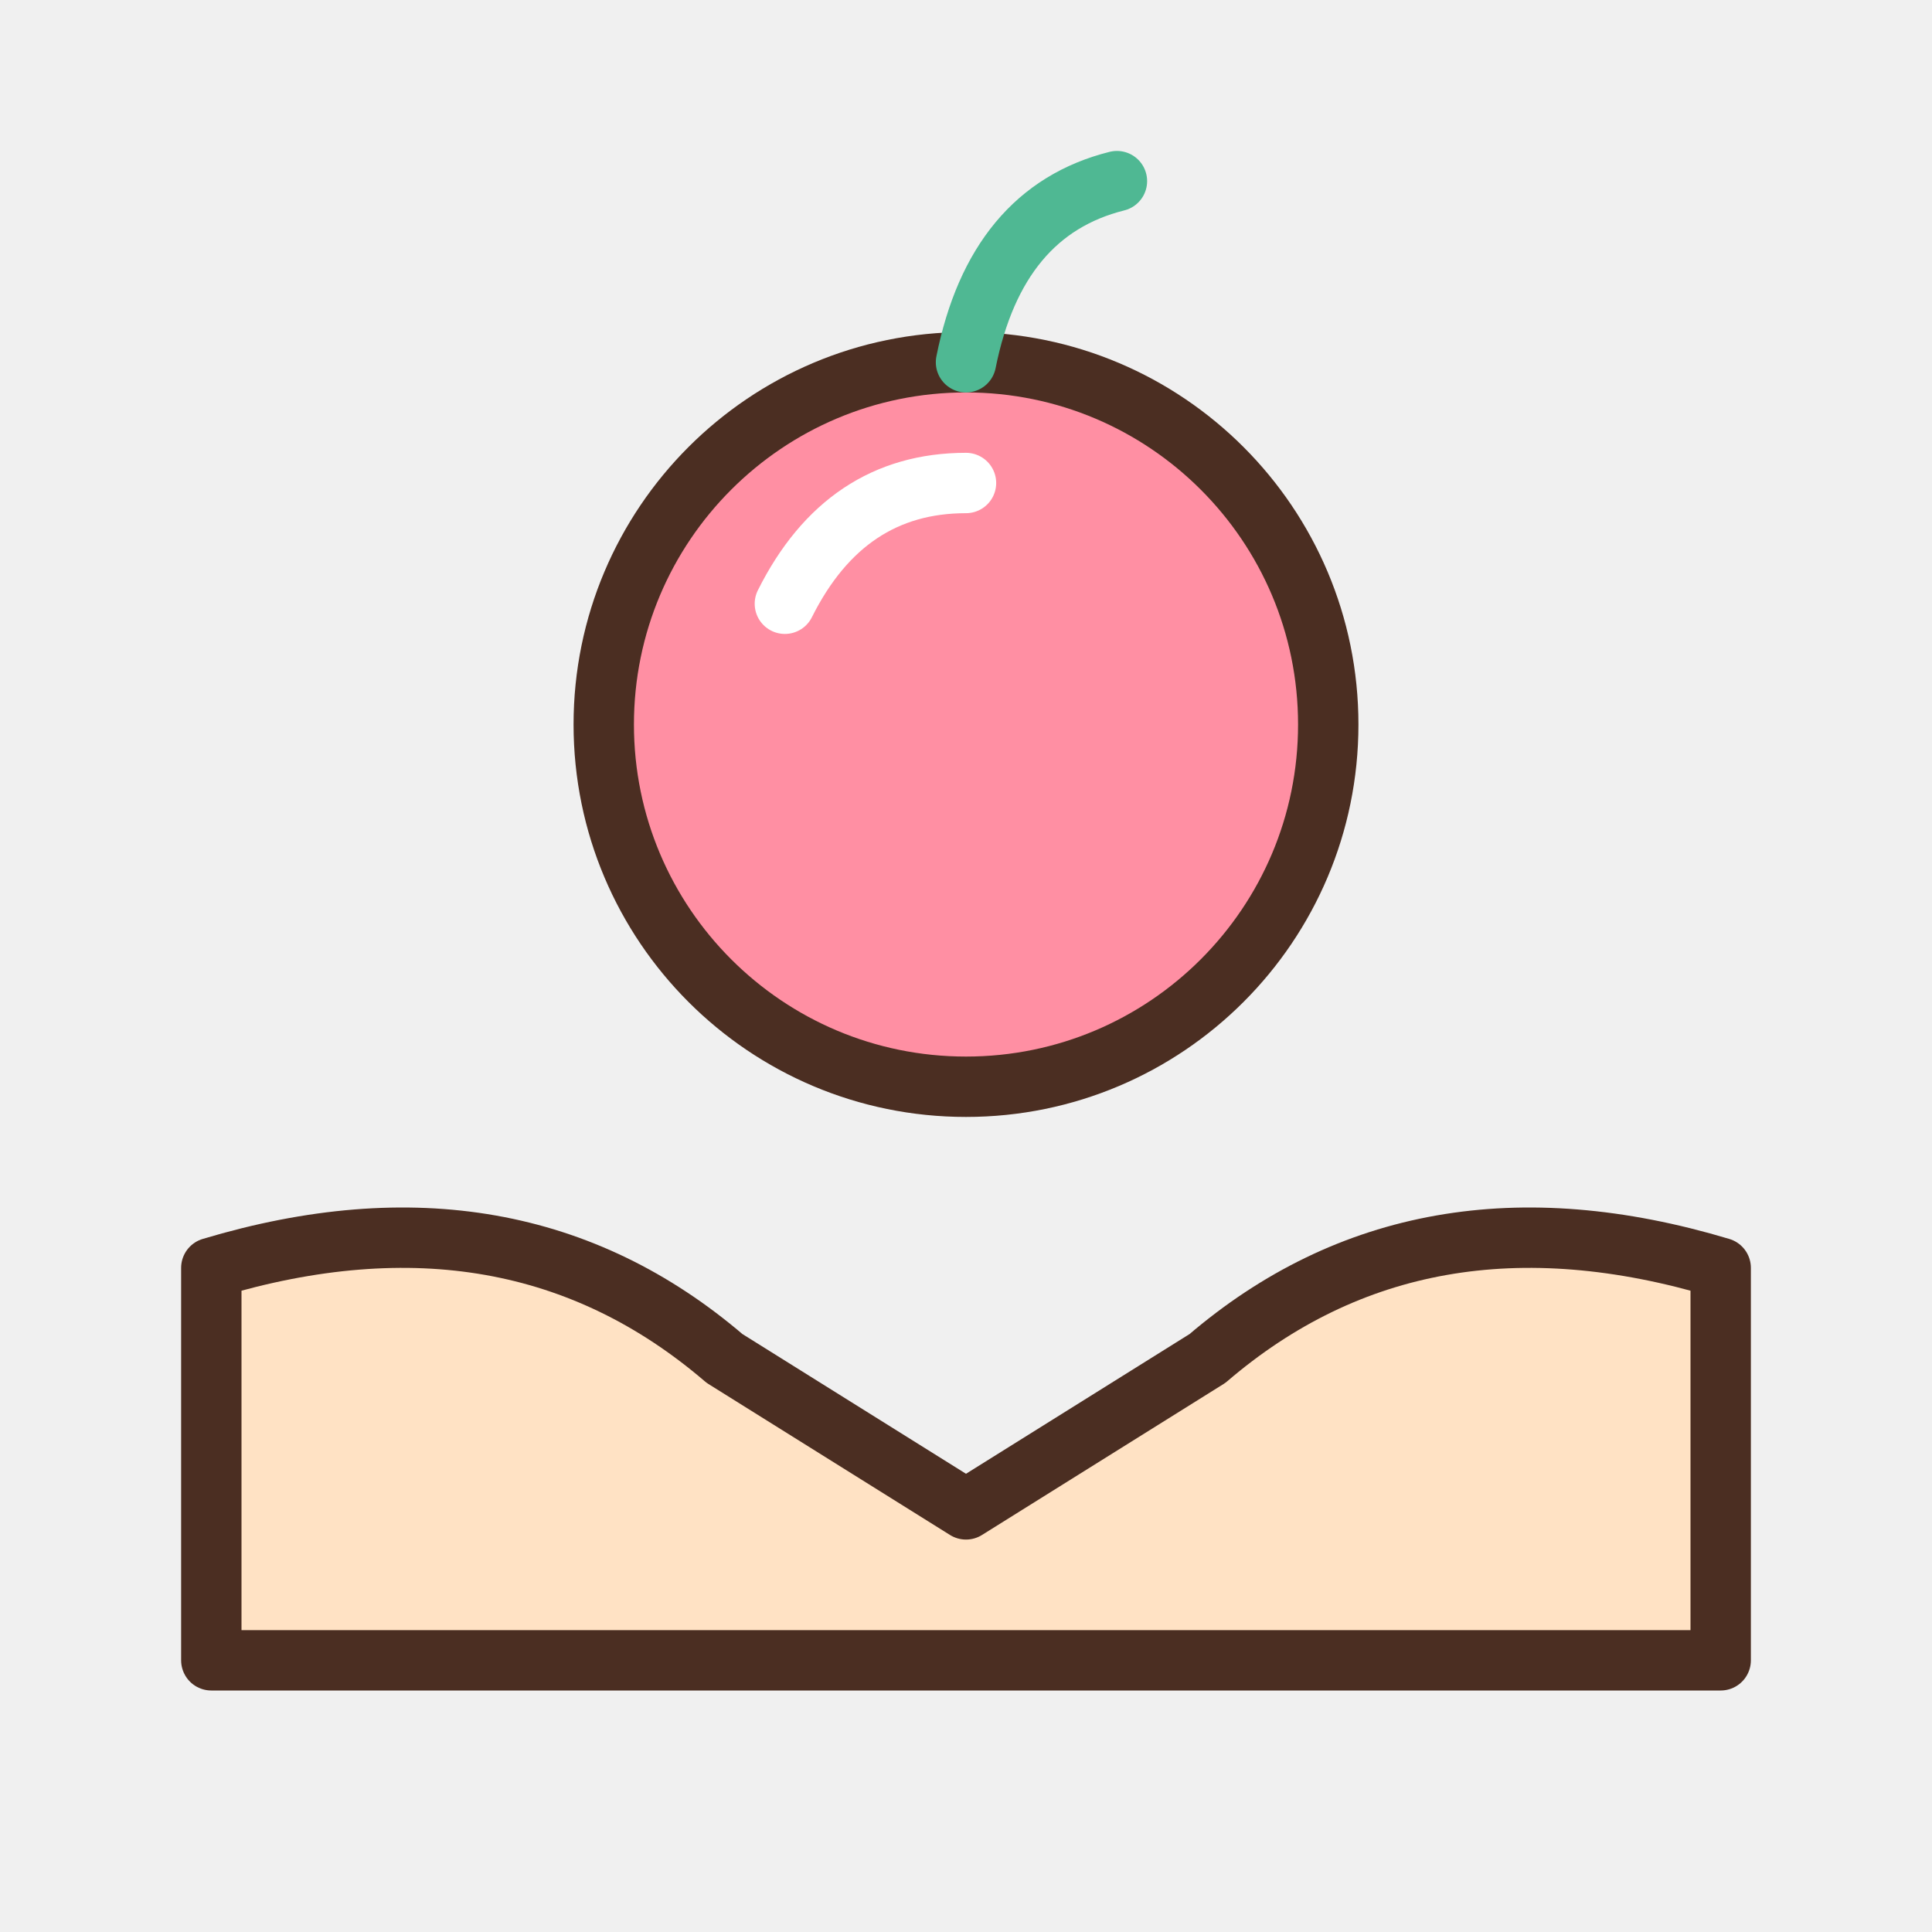
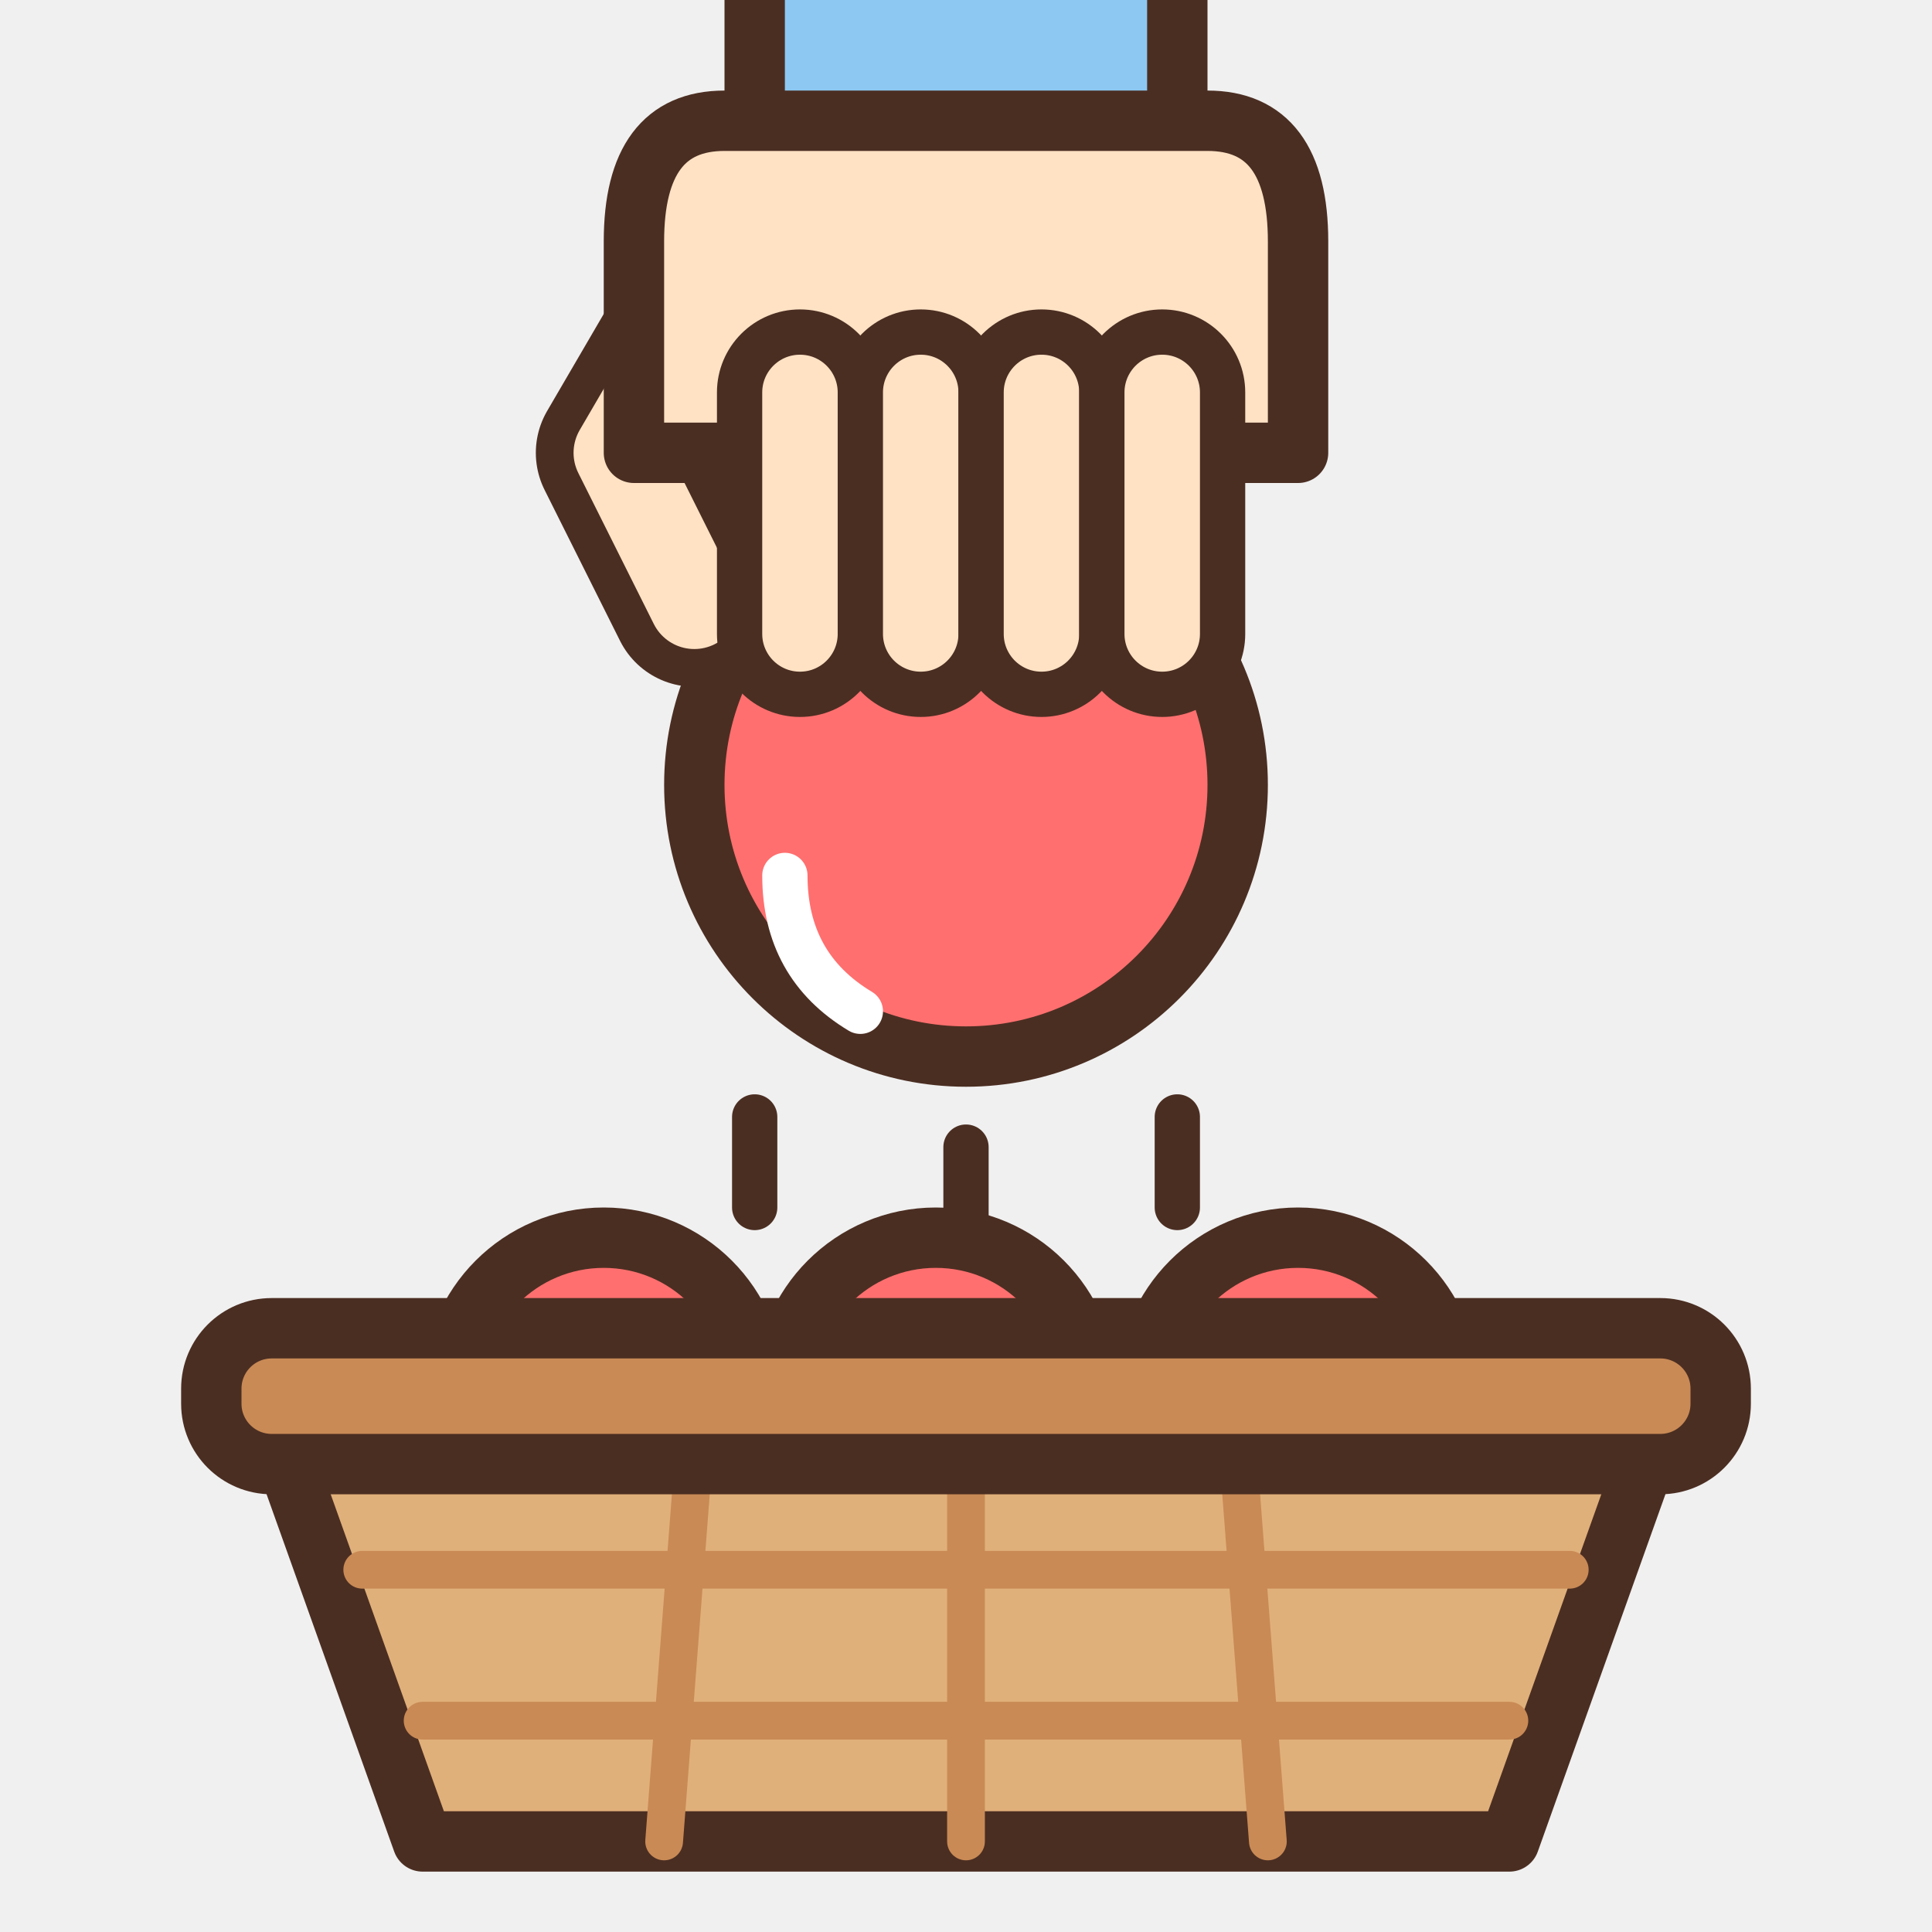
<svg xmlns="http://www.w3.org/2000/svg" viewBox="0 0 128 128">
  <g stroke="#4b2e22" stroke-width="4" stroke-linejoin="round" stroke-linecap="round">
-     <path d="M14 84q20-6 34 6l16 10 16-10q14-12 34-6v26H14Z" fill="#ffe2c4" />
-     <circle cx="64" cy="48" r="24" fill="#ff8fa3" />
-     <path d="M52 40q4-8 12-8" fill="none" stroke="#ffffff" stroke-width="4" />
-     <path d="M64 24q2-10 10-12" fill="none" stroke="#4fb893" stroke-width="4" />
+     <circle cx="40" cy="92" r="10" fill="#ff6f6f" />
+     <circle cx="62" cy="92" r="10" fill="#ff6f6f" />
+     <circle cx="86" cy="92" r="10" fill="#ff6f6f" />
+     <path d="M18 94h92l-10 28H28Z" fill="#e0b07a" />
+     <path d="M24 104h80M28 114h72" stroke="#c98a55" stroke-width="2.5" />
+     <path d="M46 96l-2 26M64 96v26M82 96l2 26" stroke="#c98a55" stroke-width="2.5" />
+     <rect x="14" y="88" width="100" height="9" rx="4" fill="#c98a55" />
+     <path d="M50 80v-6M64 82v-6M78 80v-6" stroke-width="3" />
+     <circle cx="64" cy="52" r="18" fill="#ff6f6f" />
+     <path d="M52 58q0 6 5 9" fill="none" stroke="#ffffff" stroke-width="3" />
+     <path d="M50-4h28v14H50Z" fill="#8cc8f2" />
+     <path d="M48 18L41 30L46 40" fill="none" stroke="#4b2e22" stroke-width="11" />
+     <path d="M48 18L41 30L46 40" fill="none" stroke="#ffe2c4" stroke-width="6" />
+     <path d="M48 8h32q6 0 6 8v14H42V16q0-8 6-8Z" fill="#ffe2c4" />
+     <rect x="49" y="22" width="8" height="24" rx="4" fill="#ffe2c4" stroke-width="3" />
+     <rect x="57" y="22" width="8" height="24" rx="4" fill="#ffe2c4" stroke-width="3" />
+     <rect x="65" y="22" width="8" height="24" rx="4" fill="#ffe2c4" stroke-width="3" />
+     <rect x="73" y="22" width="8" height="24" rx="4" fill="#ffe2c4" stroke-width="3" />
  </g>
</svg>
